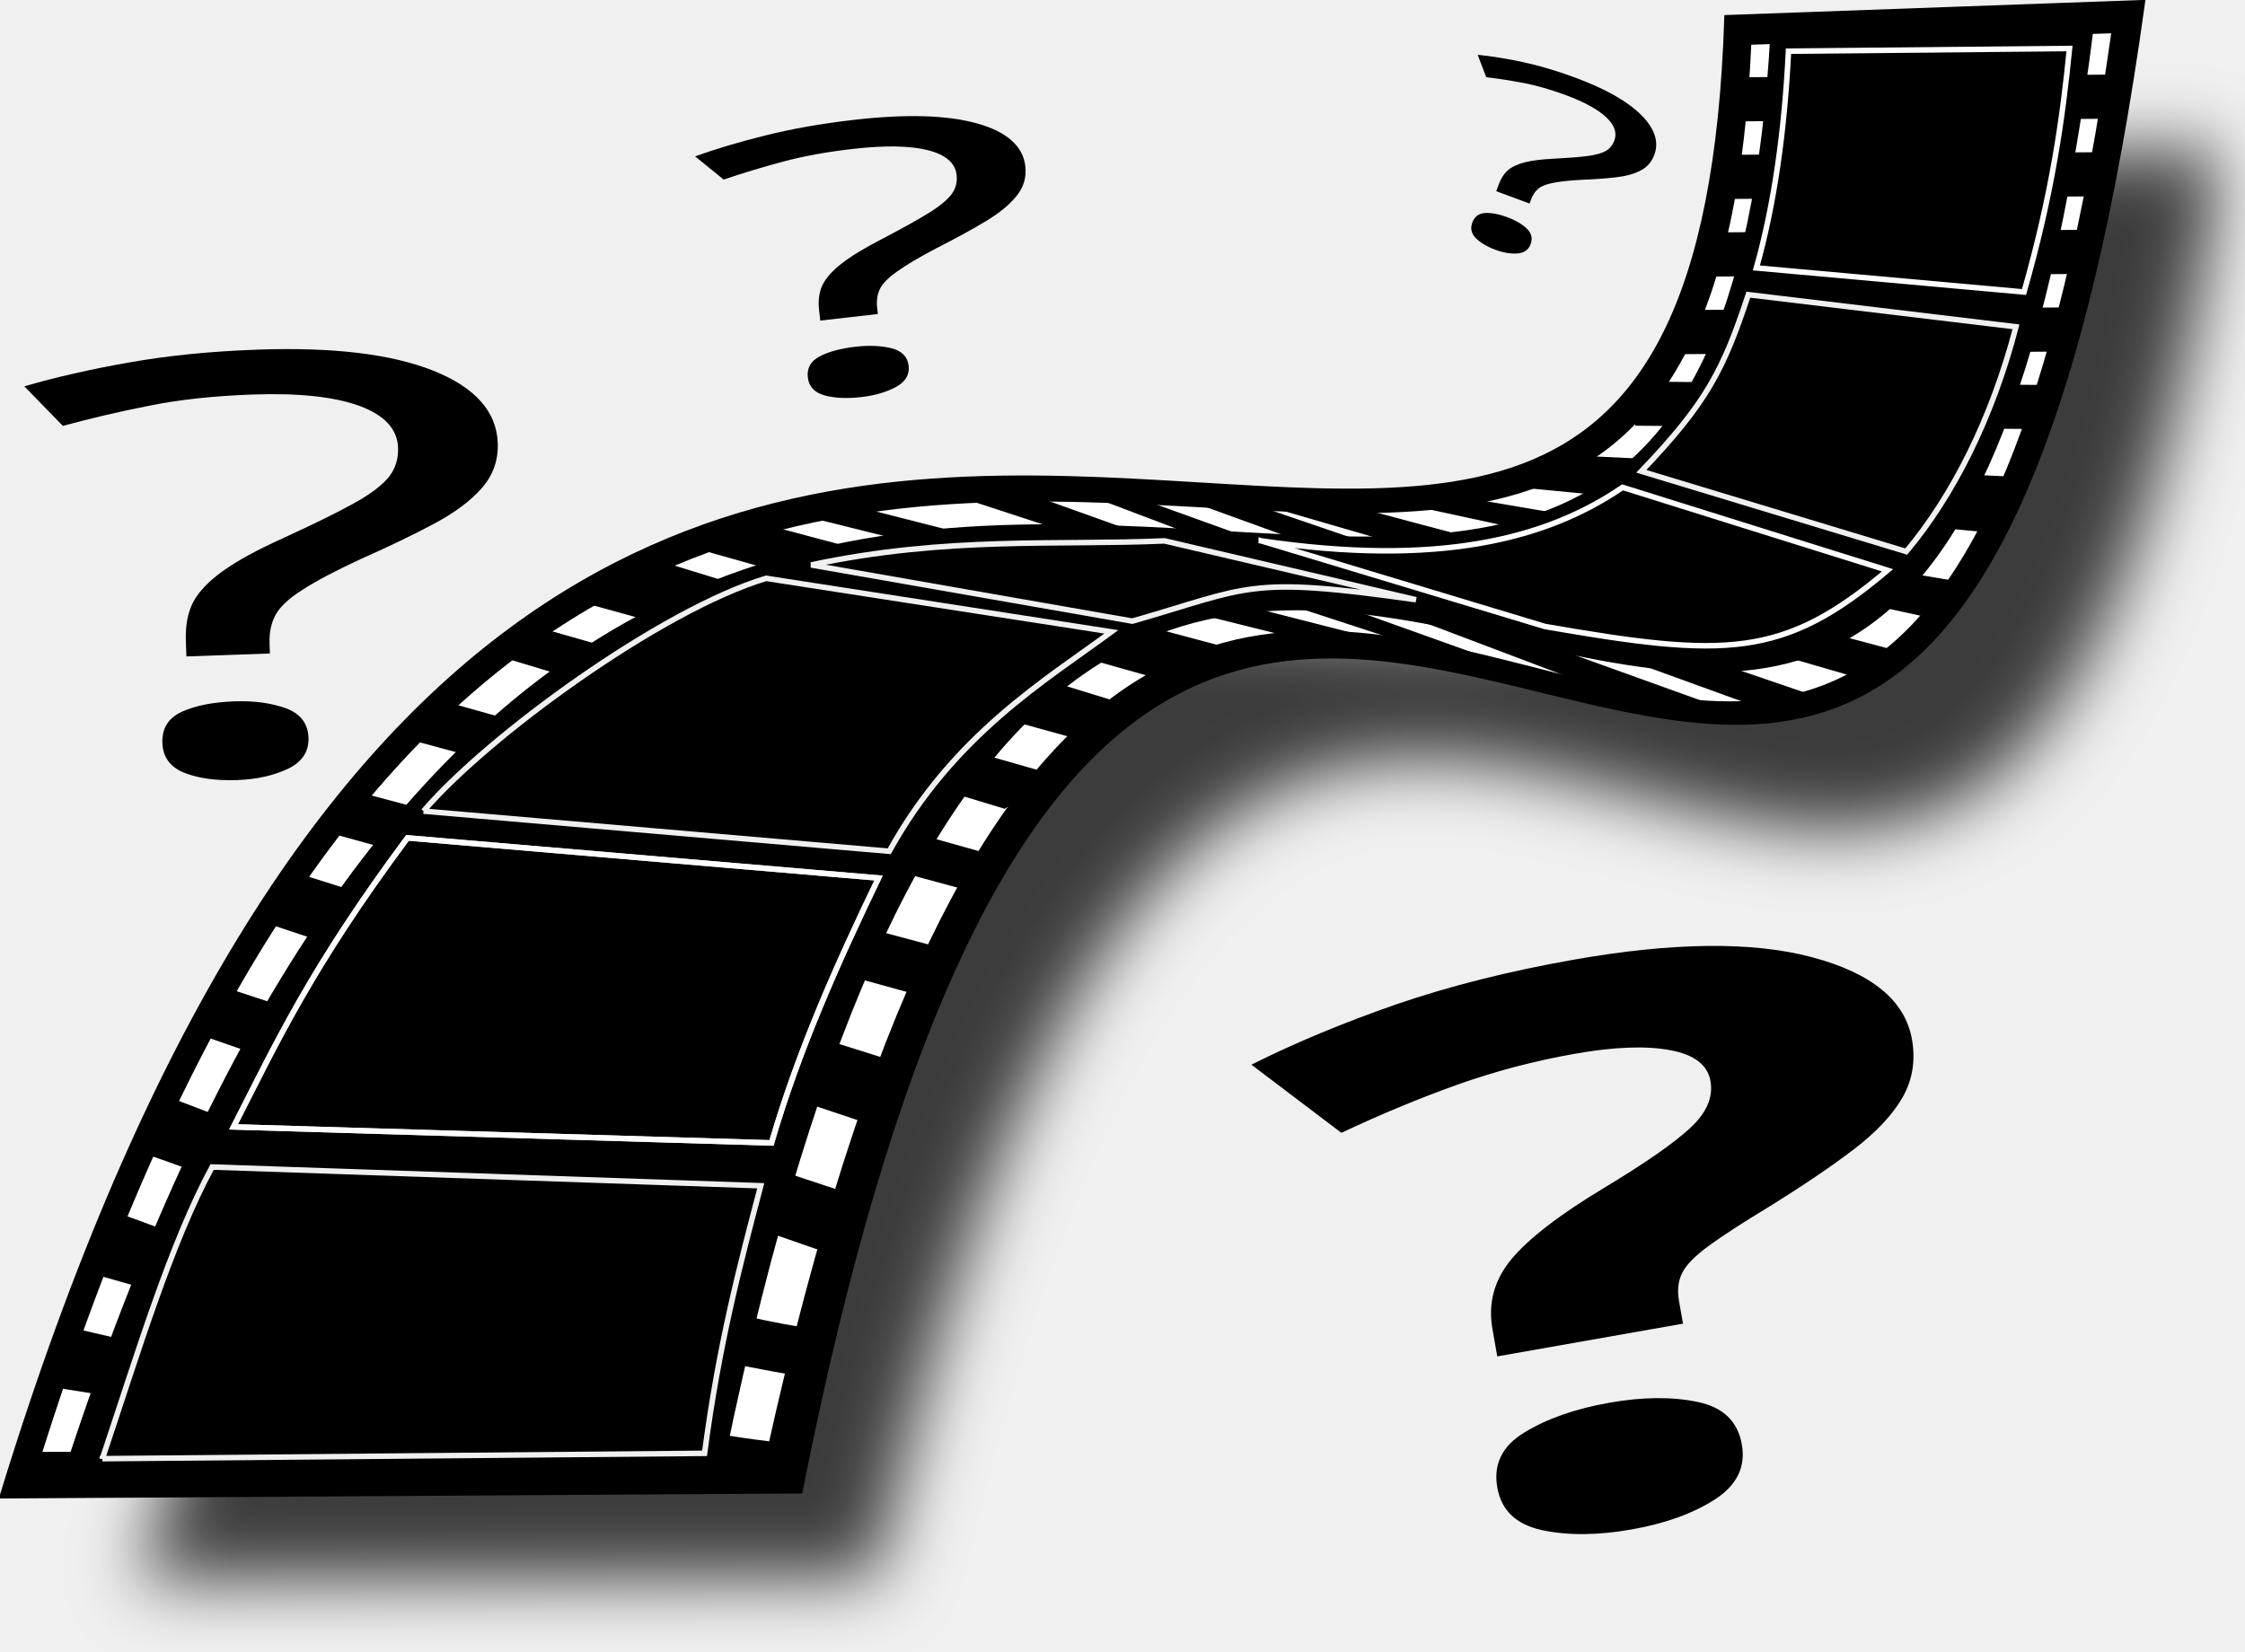
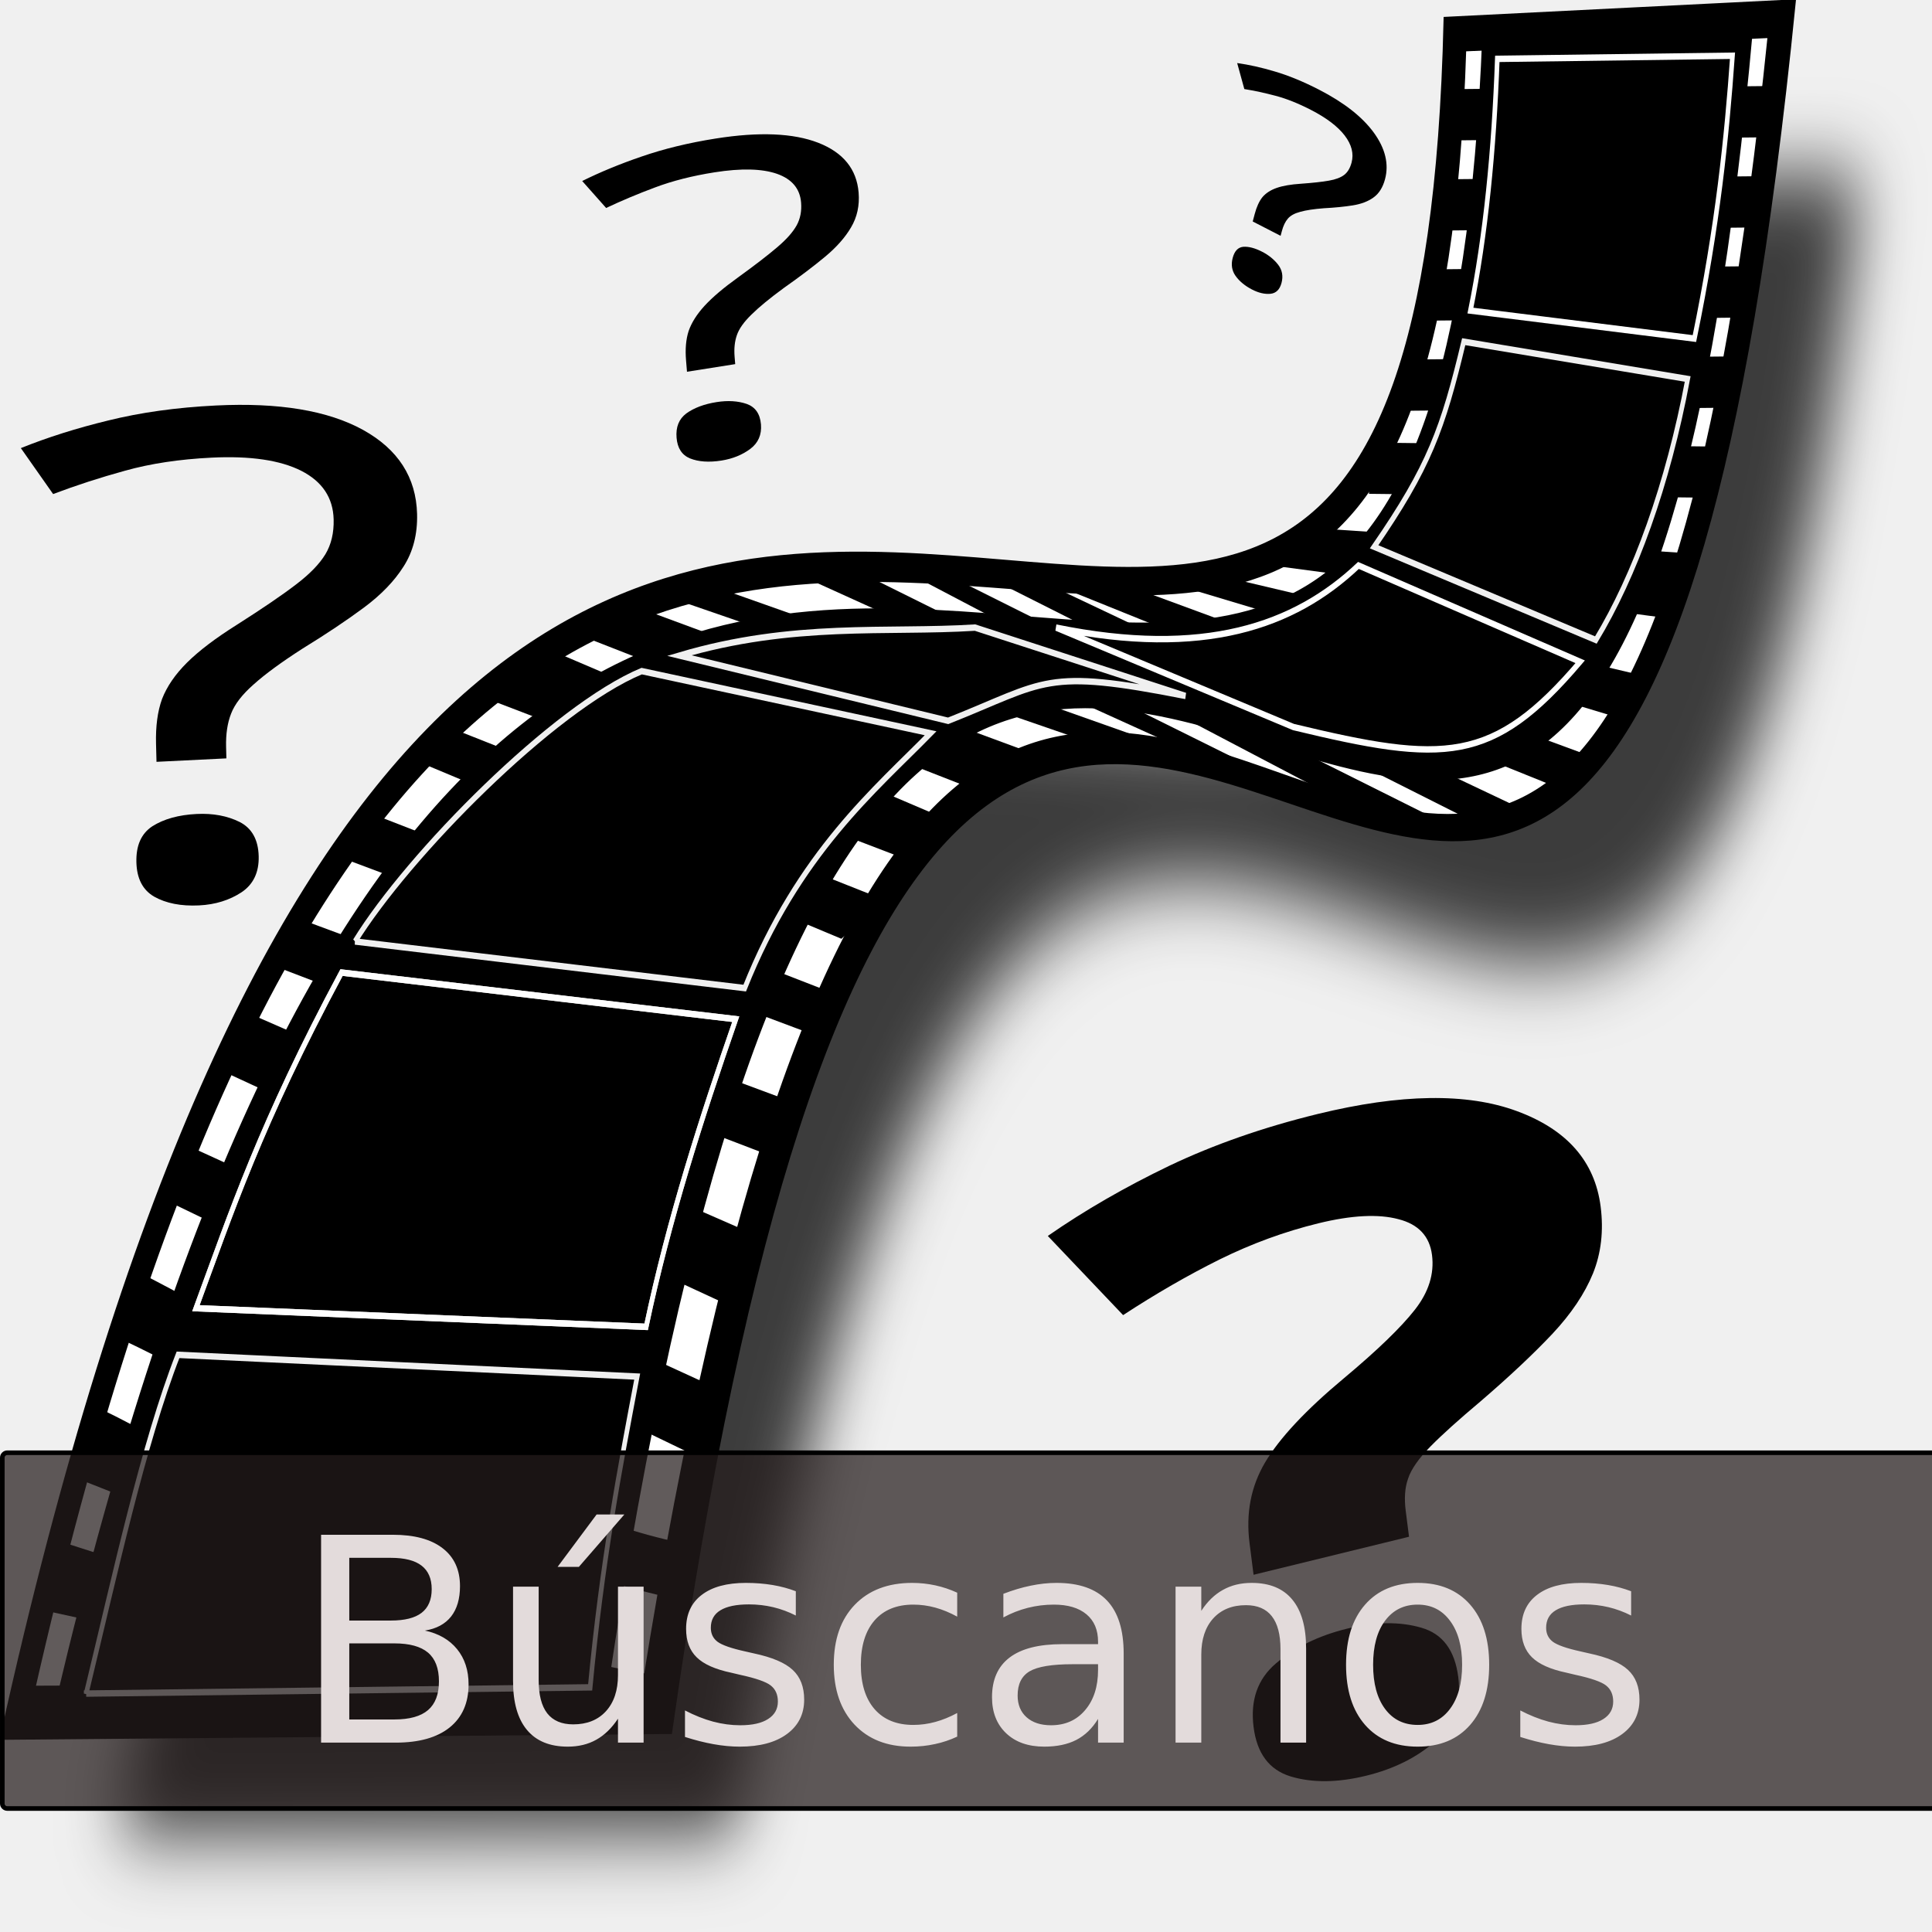
- <svg xmlns="http://www.w3.org/2000/svg" xmlns:xlink="http://www.w3.org/1999/xlink" width="407" height="299.52">
-   <defs>
-     <filter id="filter7268">
+ <svg xmlns="http://www.w3.org/2000/svg" xmlns:xlink="http://www.w3.org/1999/xlink" width="271" height="271" id="svg2" version="1.1">
+   <defs id="defs6">
+     <filter id="filter7268" color-interpolation-filters="sRGB">
      <feGaussianBlur id="feGaussianBlur7270" stdDeviation="6.373" />
    </filter>
  </defs>
-   <g>
+   <g id="g11" transform="matrix(0.6475373,0,0,0.8984488,0.0694083,-0.08203431)">
    <g id="layer1">
-       <path opacity="0.75" fill="#000000" fill-rule="evenodd" stroke="#000000" stroke-width="1.167px" filter="url(#filter7268)" id="path6285" d="m25.889,285.932l132.672,-0.377c71.647,-323.888 203.279,28.209 243.859,-258.04l-66.486,2.103c-8.901,202.541 -208.263,-66.805 -310.045,256.315z" />
-       <path fill="#000000" fill-rule="evenodd" stroke="#000000" stroke-width="1.209px" id="path2160" d="m0.605,271.11l144.337,-0.905c65.433,-330.517 201.747,30.602 243.311,-269.6l-75.055,2.714c-6.632,207.325 -207.846,-73.623 -312.593,267.791z" />
-       <path fill="#ffffff" fill-rule="evenodd" stroke="#000000" stroke-width="1.167px" d="m6.891,263.853l132.672,-0.377c71.647,-323.888 203.279,28.209 243.859,-258.04l-66.486,2.103c-8.901,202.541 -208.263,-66.805 -310.045,256.315z" id="path2258" />
-       <path fill="#000000" fill-rule="evenodd" stroke="#000000" stroke-width="1.049px" id="path2264" d="m12.655,265.367l118.334,-1.332c67.88,-328.3 213.828,15.915 248.125,-259.629l-57.595,1.042c-11.554,215.971 -203.395,-61.615 -308.864,259.919z" />
-       <path fill="none" fill-rule="evenodd" stroke="#000000" stroke-width="8" stroke-miterlimit="4" id="path2272" d="m314.05,18.014l68.414,-0.485" />
+       <path id="path6285" d="m 25.889,285.932 132.672,-0.377 c 71.647,-323.888 203.279,28.209 243.859,-258.04 l -66.486,2.103 C 327.034,232.158 127.671,-37.188 25.889,285.932 z" style="opacity:0.75;fill:#000000;fill-rule:evenodd;stroke:#000000;stroke-width:1.167px;filter:url(#filter7268)" />
+       <path id="path2160" d="m 0.605,271.11 144.337,-0.905 C 210.374,-60.312 346.689,300.807 388.252,0.605 l -75.055,2.714 C 306.566,210.644 105.351,-70.305 0.605,271.11 z" style="fill:#000000;fill-rule:evenodd;stroke:#000000;stroke-width:1.209px" />
+       <path d="M 6.891,263.853 139.563,263.475 C 211.21,-60.413 342.842,291.685 383.422,5.435 L 316.936,7.538 C 308.035,210.079 108.673,-59.267 6.891,263.853 z" id="path2258" style="fill:#ffffff;fill-rule:evenodd;stroke:#000000;stroke-width:1.167px" />
+       <path id="path2264" d="M 12.655,265.367 130.989,264.036 C 198.869,-64.265 344.817,279.951 379.114,4.406 l -57.595,1.042 C 309.964,221.42 118.124,-56.167 12.655,265.367 z" style="fill:#000000;fill-rule:evenodd;stroke:#000000;stroke-width:1.049px" />
+       <path stroke-miterlimit="4" id="path2272" d="m 314.05,18.014 68.414,-0.485" style="fill:none;stroke:#000000;stroke-width:8;stroke-miterlimit:4" />
      <use height="400" width="400" id="use3245" xlink:href="#path2272" y="14.071" x="-1.941" />
      <use height="400" width="400" id="use3247" xlink:href="#use3245" y="14.071" x="-3.396" />
-       <use x="0" y="0" xlink:href="#use3245" id="use3249" transform="matrix(1.03175 0 0 1 -18.196 28.1418)" width="400" height="400" />
-       <use height="400" width="400" transform="matrix(1.06971 0.0159261 -0.0170385 0.999873 -42.0529 -19.7884)" id="use3251" xlink:href="#use3245" y="55.844" x="5.764" />
-       <path fill="#000000" fill-rule="evenodd" stroke="#000000" stroke-width="1px" id="path3275" d="m224.772,89.825l113.538,32.994l5.337,-4.367l-109.656,-29.112l-9.219,0.485z" />
-       <path fill="#000000" fill-rule="evenodd" stroke="#000000" stroke-width="1px" id="path3277" d="m251.944,90.31l100.922,21.834l2.911,-6.065l-95.585,-16.254l-8.248,0.485z" />
-       <path fill="#000000" fill-rule="evenodd" stroke="#000000" stroke-width="1px" id="path3281" d="m274.405,87.782l87.721,8.421l4.803,-9.163l-78.342,-3.801l-14.182,4.543z" />
-       <path fill="#000000" fill-rule="evenodd" stroke="#000000" stroke-width="1px" id="path3283" d="m218.95,91.523l104.319,37.846l8.491,-1.698l-107.958,-36.876l-4.852,0.728z" />
-       <path fill="#000000" fill-rule="evenodd" stroke="#000000" stroke-width="1px" id="path3285" d="m145.442,92.978l93.644,23.29l8.976,-0.243l-96.07,-24.503l-6.55,1.456z" />
-       <path fill="#000000" fill-rule="evenodd" stroke="#000000" stroke-width="1px" id="path3287" d="m173.826,89.582l86.852,28.384l16.012,4.367l-93.644,-33.479l-9.219,0.728z" />
-       <path fill="#000000" fill-rule="evenodd" stroke="#000000" stroke-width="1px" id="path3289" d="m198.086,89.582l94.857,35.905l18.438,3.154l-109.171,-39.302l-4.124,0.243z" />
-       <path fill="#000000" fill-rule="evenodd" stroke="#000000" stroke-width="1px" id="path3291" d="m226.228,118.937l-89.278,-23.775l-12.13,3.396l87.822,24.745l13.586,-4.367z" />
-       <path fill="#000000" fill-rule="evenodd" stroke="#000000" stroke-width="1px" id="path3293" d="m205.364,128.641l-88.307,-27.171l-13.101,6.793l93.159,25.716l8.248,-5.337z" />
-       <path fill="#000000" fill-rule="evenodd" stroke="#000000" stroke-width="1px" d="m190.323,140.771l-91.704,-26.201l-8.248,3.882l91.704,27.657l8.248,-5.337z" id="path3295" />
-       <path fill="#000000" fill-rule="evenodd" stroke="#000000" stroke-width="1px" id="path3297" d="m179.163,155.327l-100.437,-28.142l-4.852,6.308l102.378,27.657l2.911,-5.822z" />
-       <path fill="#000000" fill-rule="evenodd" stroke="#000000" stroke-width="1px" id="path2184" d="m65.14,144.167l103.348,27.657l-1.456,8.249l-109.171,-30.083l7.278,-5.822z" />
-       <path fill="#000000" fill-rule="evenodd" stroke="#000000" stroke-width="1px" id="path2186" d="m53.495,158.723l107.715,33.964l-3.396,10.675l-109.171,-36.39l4.852,-8.248z" />
-       <path fill="#000000" fill-rule="evenodd" stroke="#000000" stroke-width="1px" d="m40.88,179.587l110.141,36.39l-2.426,10.189l-113.053,-39.302l5.337,-7.278z" id="path2188" />
-       <path fill="#000000" fill-rule="evenodd" stroke="#000000" stroke-width="1px" id="path2190" d="m29.235,198.995c38.816,14.071 77.633,35.972 116.449,42.213l-0.97,7.763c-47.869,-7.82 -78.927,-26.848 -118.39,-40.272l2.911,-9.704z" />
-       <path fill="#000000" fill-rule="evenodd" stroke="#000000" stroke-width="1px" d="m20.987,220.344c40.11,13.909 71.691,36.348 120.331,41.728l0,3.882l-124.212,-35.42l3.882,-10.189z" id="path2192" />
-       <path fill="#000000" fill-rule="evenodd" stroke="#000000" stroke-width="1px" id="path2194" d="m12.738,241.208l87.822,20.379l0.485,3.882l-92.189,-14.556l3.882,-9.704z" />
-       <path fill="none" fill-rule="evenodd" stroke="#ffffff" stroke-width="1px" stroke-opacity="0.941" id="path2196" d="m18.561,264.498l109.171,-0.97c2.556,-19.534 6.37,-34.04 10.189,-48.52l-99.467,-3.396c-7.549,13.956 -13.571,34.024 -19.893,52.887z" />
-       <path fill="none" fill-rule="evenodd" stroke="#ffffff" stroke-width="1px" stroke-opacity="0.941" d="m42.336,204.333l97.526,2.911c4.907,-16.793 11.941,-32.522 19.408,-48.035l-85.396,-7.278c-17.609,23.677 -23.878,37.431 -31.538,52.402z" id="path3170" />
-       <path fill="none" fill-rule="evenodd" stroke="#ffffff" stroke-width="1px" stroke-opacity="0.941" id="path3172" d="m42.336,204.333l97.526,2.911c4.907,-16.793 11.941,-32.522 19.408,-48.035l-85.396,-7.278c-17.609,23.677 -23.878,37.431 -31.538,52.402z" />
-       <path fill="none" fill-rule="evenodd" stroke="#ffffff" stroke-width="1px" stroke-opacity="0.941" d="m76.785,147.079l84.426,7.278c11.7,-21.16 28.438,-31.067 40.272,-39.787l-62.591,-9.704c-19.065,5.724 -50.564,28.697 -62.106,42.213z" id="path3174" />
-       <path fill="none" fill-rule="evenodd" stroke="#ffffff" stroke-width="1px" stroke-opacity="0.941" id="path3176" d="m147.057,102.44l58.224,10.189c21.404,-6.119 20.674,-8.262 51.432,-3.882l-45.609,-10.674c-19.065,0.872 -39.405,-0.9 -64.047,4.367z" />
-       <path fill="none" fill-rule="evenodd" stroke="#ffffff" stroke-width="1px" id="path3180" d="m228.654,98.073l51.432,15.527c32.594,5.654 43.163,5.866 62.106,-10.189l-48.035,-15.041c-13.877,9.487 -33.565,14.407 -65.503,9.704z" />
-       <path fill="none" fill-rule="evenodd" stroke="#ffffff" stroke-width="1px" stroke-opacity="0.941" id="path4151" d="m297.553,85.458l48.035,14.556c8.436,-10.053 15.574,-24.146 19.893,-40.757l-48.52,-5.822c-4.506,13.599 -7.496,19.569 -19.408,32.023z" />
-       <path fill="none" fill-rule="evenodd" stroke="#ffffff" stroke-width="1px" id="path5122" d="m318.417,48.582l48.52,4.367c5.099,-17.851 6.989,-31.423 8.248,-44.154l-50.946,0.485c-0.717,14.325 -2.52,27.563 -5.822,39.302z" />
+       <use x="0" y="0" xlink:href="#use3245" id="use3249" transform="matrix(1.03175,0,0,1,-18.196,28.1418)" width="400" height="400" />
+       <use height="400" width="400" transform="matrix(1.06971,0.0159261,-0.0170385,0.999873,-42.0529,-19.7884)" id="use3251" xlink:href="#use3245" y="55.844" x="5.764" />
+       <path id="path3275" d="m 224.772,89.825 113.538,32.994 5.337,-4.367 -109.656,-29.112 -9.219,0.485 z" style="fill:#000000;fill-rule:evenodd;stroke:#000000;stroke-width:1px" />
+       <path id="path3277" d="m 251.944,90.31 100.922,21.834 2.911,-6.065 -95.585,-16.254 -8.248,0.485 z" style="fill:#000000;fill-rule:evenodd;stroke:#000000;stroke-width:1px" />
+       <path id="path3281" d="m 274.405,87.782 87.721,8.421 4.803,-9.163 -78.343,-3.801 -14.182,4.543 z" style="fill:#000000;fill-rule:evenodd;stroke:#000000;stroke-width:1px" />
+       <path id="path3283" d="m 218.95,91.523 104.319,37.846 8.491,-1.698 L 223.802,90.795 218.95,91.523 z" style="fill:#000000;fill-rule:evenodd;stroke:#000000;stroke-width:1px" />
+       <path id="path3285" d="m 145.442,92.978 93.644,23.29 8.976,-0.243 -96.07,-24.503 -6.55,1.456 z" style="fill:#000000;fill-rule:evenodd;stroke:#000000;stroke-width:1px" />
+       <path id="path3287" d="m 173.826,89.582 86.852,28.384 16.012,4.367 -93.644,-33.479 -9.219,0.728 z" style="fill:#000000;fill-rule:evenodd;stroke:#000000;stroke-width:1px" />
+       <path id="path3289" d="m 198.086,89.582 94.857,35.905 18.438,3.154 -109.171,-39.302 -4.124,0.243 z" style="fill:#000000;fill-rule:evenodd;stroke:#000000;stroke-width:1px" />
+       <path id="path3291" d="m 226.228,118.937 -89.278,-23.775 -12.13,3.396 87.822,24.745 13.586,-4.367 z" style="fill:#000000;fill-rule:evenodd;stroke:#000000;stroke-width:1px" />
+       <path id="path3293" d="m 205.364,128.641 -88.307,-27.171 -13.101,6.793 93.159,25.716 8.248,-5.337 z" style="fill:#000000;fill-rule:evenodd;stroke:#000000;stroke-width:1px" />
+       <path d="m 190.323,140.771 -91.704,-26.201 -8.248,3.882 91.704,27.657 8.248,-5.337 z" id="path3295" style="fill:#000000;fill-rule:evenodd;stroke:#000000;stroke-width:1px" />
+       <path id="path3297" d="m 179.163,155.327 -100.437,-28.142 -4.852,6.308 102.378,27.657 2.911,-5.822 z" style="fill:#000000;fill-rule:evenodd;stroke:#000000;stroke-width:1px" />
+       <path id="path2184" d="m 65.14,144.167 103.348,27.657 -1.456,8.249 -109.171,-30.083 7.278,-5.822 z" style="fill:#000000;fill-rule:evenodd;stroke:#000000;stroke-width:1px" />
+       <path id="path2186" d="m 53.495,158.723 107.715,33.964 -3.396,10.675 -109.171,-36.39 4.852,-8.248 z" style="fill:#000000;fill-rule:evenodd;stroke:#000000;stroke-width:1px" />
+       <path d="m 40.88,179.587 110.141,36.39 -2.426,10.189 -113.053,-39.302 5.337,-7.278 z" id="path2188" style="fill:#000000;fill-rule:evenodd;stroke:#000000;stroke-width:1px" />
+       <path id="path2190" d="m 29.235,198.995 c 38.816,14.071 77.633,35.972 116.449,42.213 l -0.97,7.763 c -47.869,-7.82 -78.927,-26.848 -118.39,-40.272 l 2.911,-9.704 z" style="fill:#000000;fill-rule:evenodd;stroke:#000000;stroke-width:1px" />
+       <path d="m 20.987,220.344 c 40.11,13.909 71.691,36.348 120.331,41.728 l 0,3.882 -124.212,-35.42 3.882,-10.189 z" id="path2192" style="fill:#000000;fill-rule:evenodd;stroke:#000000;stroke-width:1px" />
+       <path id="path2194" d="m 12.738,241.208 87.822,20.379 0.485,3.882 -92.189,-14.556 3.882,-9.704 z" style="fill:#000000;fill-rule:evenodd;stroke:#000000;stroke-width:1px" />
+       <path id="path2196" d="m 18.561,264.498 109.171,-0.97 c 2.556,-19.534 6.37,-34.04 10.189,-48.52 l -99.467,-3.396 c -7.549,13.956 -13.571,34.024 -19.893,52.887 z" style="fill:none;stroke:#ffffff;stroke-width:1px;stroke-opacity:0.941" />
+       <path d="m 42.336,204.333 97.526,2.911 c 4.907,-16.793 11.941,-32.522 19.408,-48.035 l -85.396,-7.278 c -17.609,23.677 -23.878,37.431 -31.538,52.402 z" id="path3170" style="fill:none;stroke:#ffffff;stroke-width:1px;stroke-opacity:0.941" />
+       <path id="path3172" d="m 42.336,204.333 97.526,2.911 c 4.907,-16.793 11.941,-32.522 19.408,-48.035 l -85.396,-7.278 c -17.609,23.677 -23.878,37.431 -31.538,52.402 z" style="fill:none;stroke:#ffffff;stroke-width:1px;stroke-opacity:0.941" />
+       <path d="m 76.785,147.079 84.426,7.278 c 11.7,-21.16 28.438,-31.067 40.272,-39.787 l -62.591,-9.704 c -19.065,5.724 -50.564,28.697 -62.106,42.213 z" id="path3174" style="fill:none;stroke:#ffffff;stroke-width:1px;stroke-opacity:0.941" />
+       <path id="path3176" d="m 147.057,102.44 58.224,10.189 c 21.404,-6.119 20.674,-8.262 51.432,-3.882 L 211.104,98.073 c -19.065,0.872 -39.405,-0.9 -64.047,4.367 z" style="fill:none;stroke:#ffffff;stroke-width:1px;stroke-opacity:0.941" />
+       <path id="path3180" d="m 228.654,98.073 51.432,15.527 c 32.594,5.654 43.163,5.866 62.106,-10.189 L 294.157,88.369 c -13.877,9.487 -33.565,14.407 -65.503,9.704 z" style="fill:none;stroke:#ffffff;stroke-width:1px" />
+       <path id="path4151" d="m 297.553,85.458 48.035,14.556 c 8.436,-10.053 15.574,-24.146 19.893,-40.757 l -48.52,-5.822 c -4.506,13.599 -7.496,19.569 -19.408,32.023 z" style="fill:none;stroke:#ffffff;stroke-width:1px;stroke-opacity:0.941" />
+       <path id="path5122" d="m 318.417,48.582 48.52,4.367 c 5.099,-17.851 6.989,-31.423 8.248,-44.154 l -50.946,0.485 c -0.717,14.325 -2.52,27.563 -5.822,39.302 z" style="fill:none;stroke:#ffffff;stroke-width:1px" />
    </g>
-     <text font-weight="bold" transform="rotate(-10 294.025 219.558) matrix(10.9968 0 0 5.85536 -3605.82 -834.706)" xml:space="preserve" text-anchor="middle" font-family="Verdana" font-size="24" id="svg_1" y="189.506" x="354.687" stroke-width="0" stroke="#000000" fill="#000000">?</text>
-     <text transform="rotate(20.3439 281 28.6774) matrix(3.81818 0 0 1.93575 23.2727 -70.046)" xml:space="preserve" text-anchor="middle" font-family="Verdana" font-size="24" id="svg_2" y="60.48" x="67.5" stroke-linecap="null" stroke-linejoin="null" stroke-dasharray="null" stroke-width="0" stroke="#000000" fill="#000000">?</text>
-     <text transform="rotate(-6.50375 160.849 42.1634) matrix(6.23043 0 0 2.82713 -617.955 5.4108)" xml:space="preserve" text-anchor="middle" font-family="Verdana" font-size="24" id="svg_3" y="22.953" x="124.623" stroke-linecap="null" stroke-linejoin="null" stroke-dasharray="null" stroke-width="0" stroke="#000000" fill="#000000">?</text>
-     <text id="svg_4" transform="rotate(-2.03284 46.6156 98.7347) matrix(8.97605 0 0 4.39468 -913.821 -2.34296)" xml:space="preserve" text-anchor="middle" font-family="Verdana" font-size="24" y="32.341" x="107.34" stroke-linecap="null" stroke-linejoin="null" stroke-dasharray="null" stroke-width="0" stroke="#000000" fill="#000000">?</text>
+     <text font-weight="bold" transform="matrix(10.82973,-1.909574,1.016773,5.766404,-3729.644,-141.4884)" xml:space="preserve" font-size="24" id="svg_1" y="189.506" x="354.687" style="font-size:24px;font-weight:bold;text-anchor:middle;fill:#000000;stroke:#000000;stroke-width:0;font-family:Verdana">?</text>
+     <text transform="matrix(3.580013,1.327406,-0.6729715,1.815003,73.6706,-153.4879)" xml:space="preserve" font-size="24" id="svg_2" y="60.48" x="67.5" stroke-linecap="null" stroke-linejoin="null" style="font-size:24px;text-anchor:middle;fill:#000000;stroke:#000000;stroke-width:0;stroke-dasharray:none;font-family:Verdana">?</text>
+     <text transform="matrix(6.190334,-0.7057099,0.320224,2.808936,-617.1059,93.86108)" xml:space="preserve" font-size="24" id="svg_3" y="22.953" x="124.623" stroke-linecap="null" stroke-linejoin="null" style="font-size:24px;text-anchor:middle;fill:#000000;stroke:#000000;stroke-width:0;stroke-dasharray:none;font-family:Verdana">?</text>
+     <text id="svg_4" transform="matrix(8.970401,-0.3184012,0.1558894,4.391914,-916.802,31.78956)" xml:space="preserve" font-size="24" y="32.341" x="107.34" stroke-linecap="null" stroke-linejoin="null" style="font-size:24px;text-anchor:middle;fill:#000000;stroke:#000000;stroke-width:0;stroke-dasharray:none;font-family:Verdana">?</text>
  </g>
+   <rect style="fill:#241c1c;fill-opacity:0.722;fill-rule:evenodd;stroke:#000000;stroke-width:0.645;stroke-opacity:1" id="rect2980" width="274.478" height="49.904" x="0.323" y="203.773" ry="0.693" />
+   <text xml:space="preserve" style="font-size:40px;font-style:normal;font-weight:normal;fill:#000000;fill-opacity:1;stroke:none;font-family:Bitstream Vera Sans" x="41.116" y="244.438" id="text2893">
+     <tspan x="41.116" y="244.438" id="tspan2897" style="fill:#e3dbdb">Búscanos</tspan>
+   </text>
</svg>
